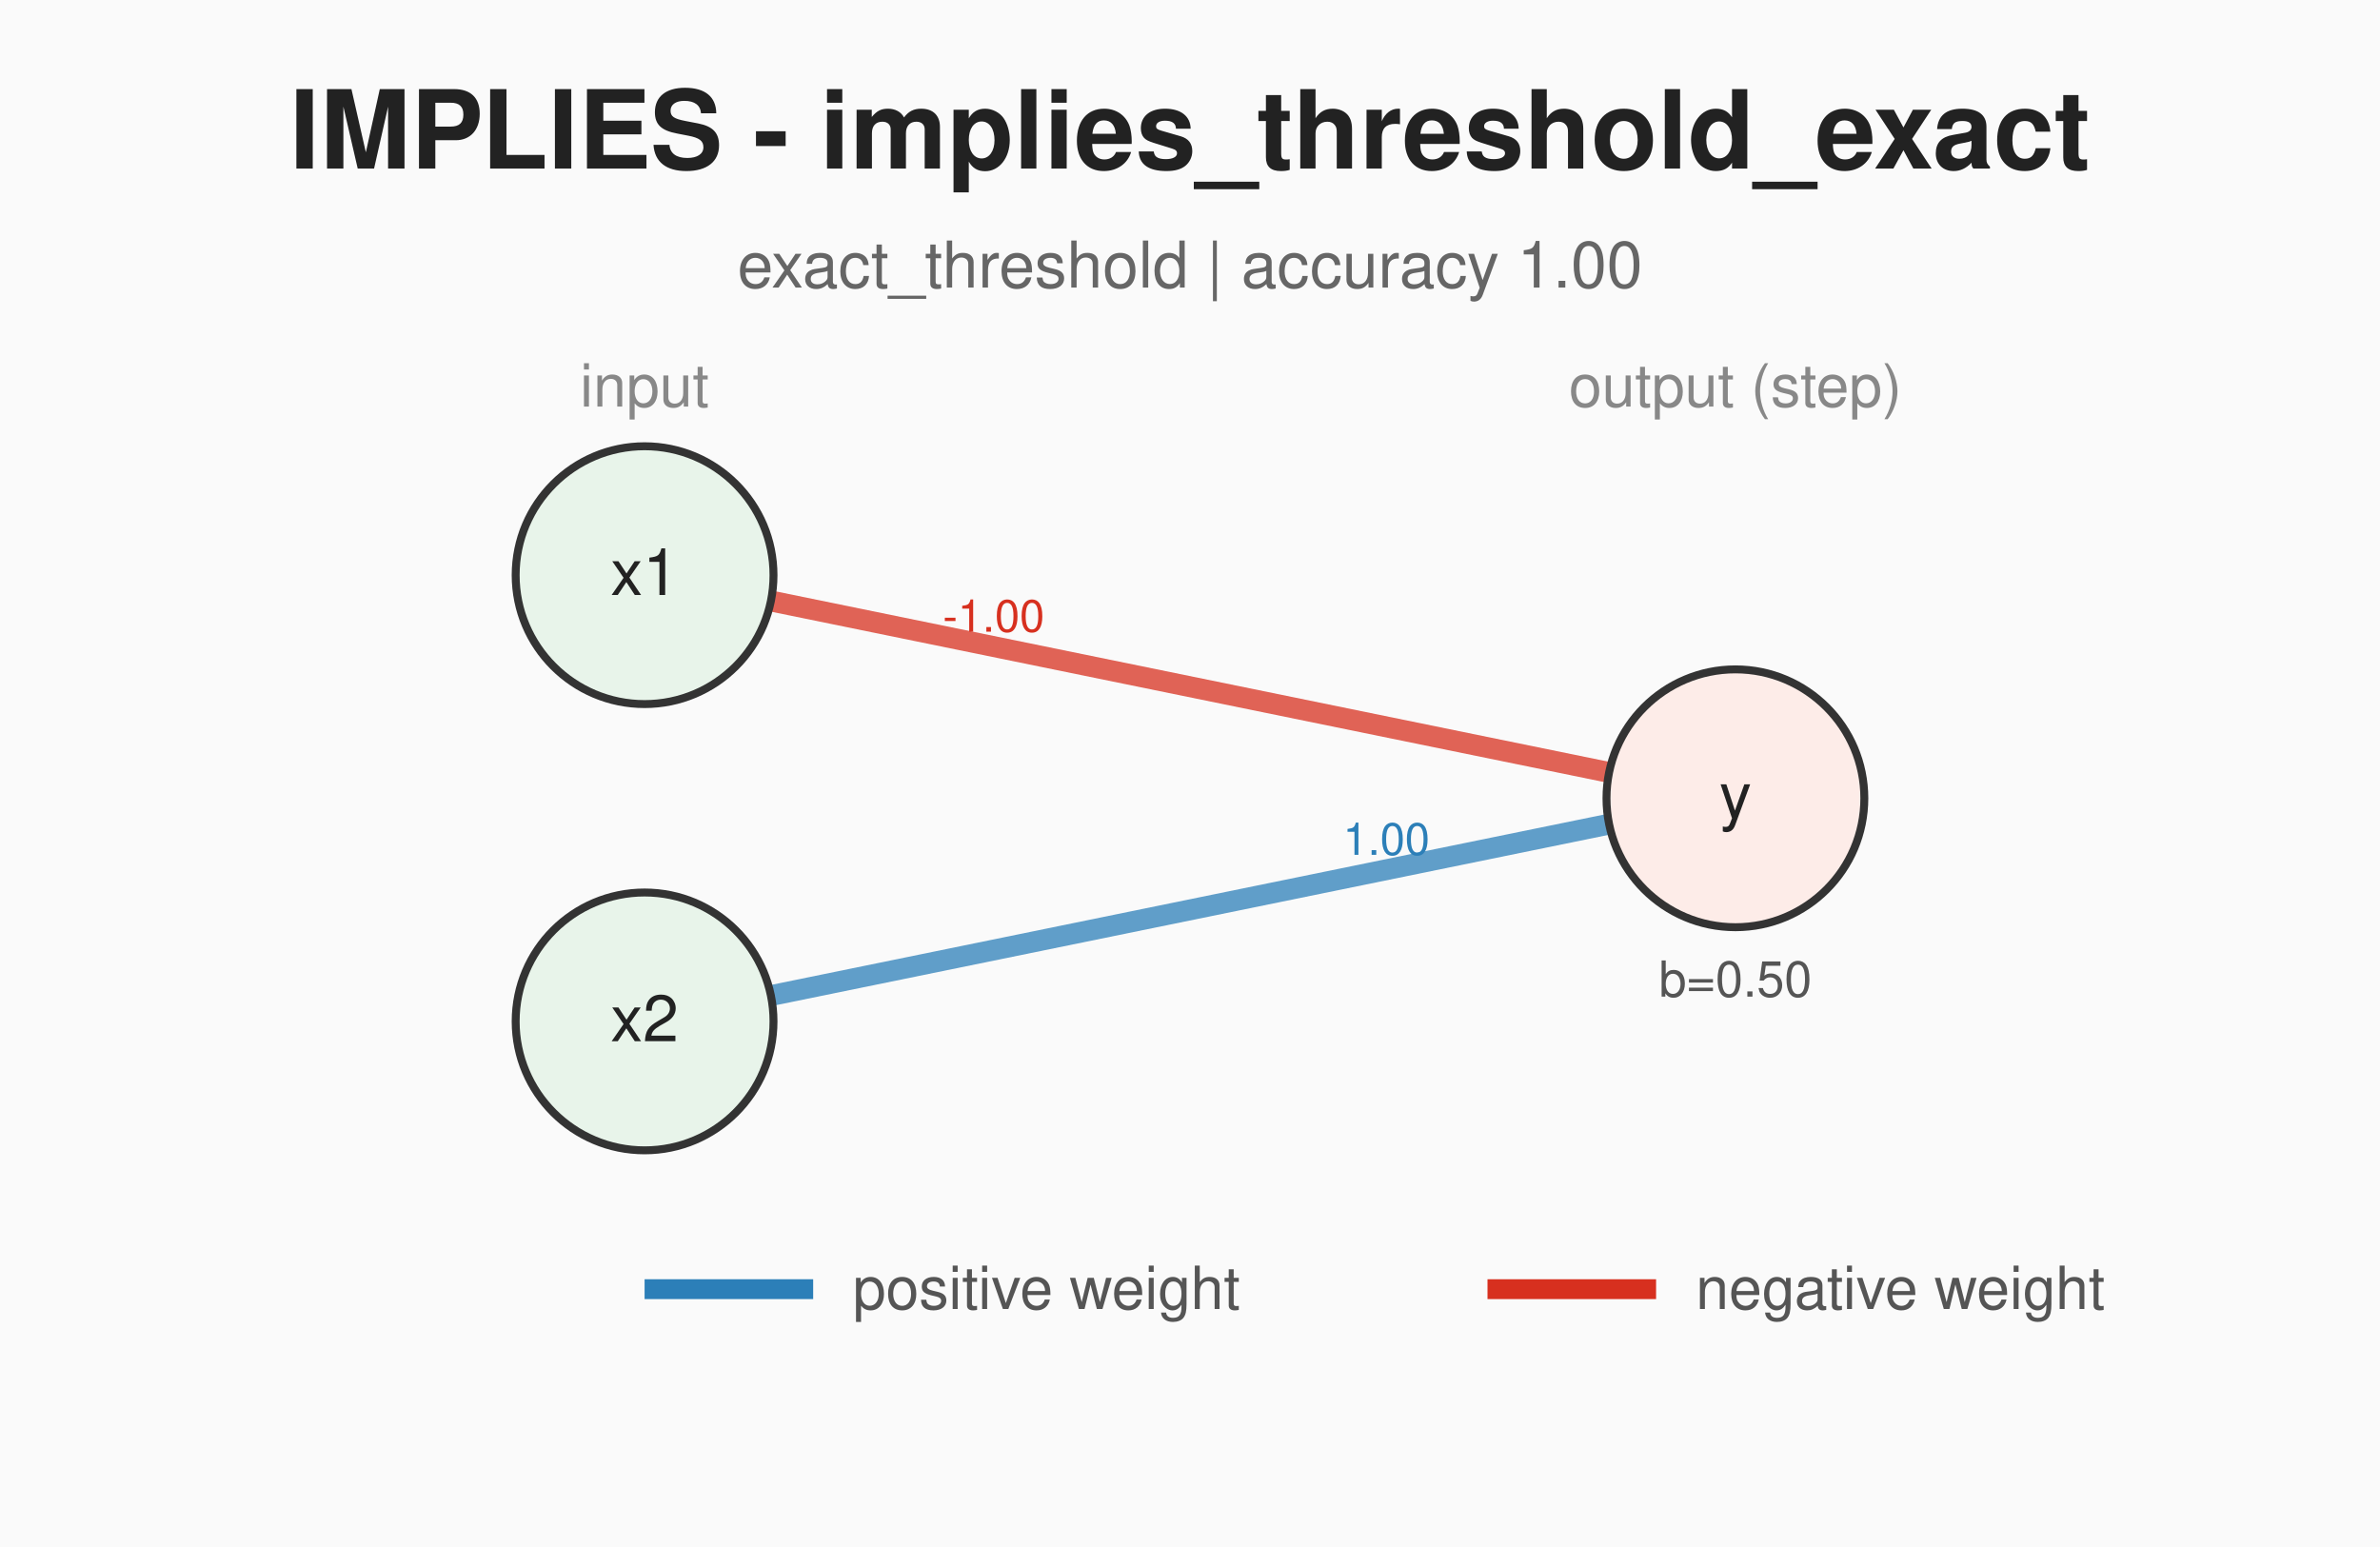
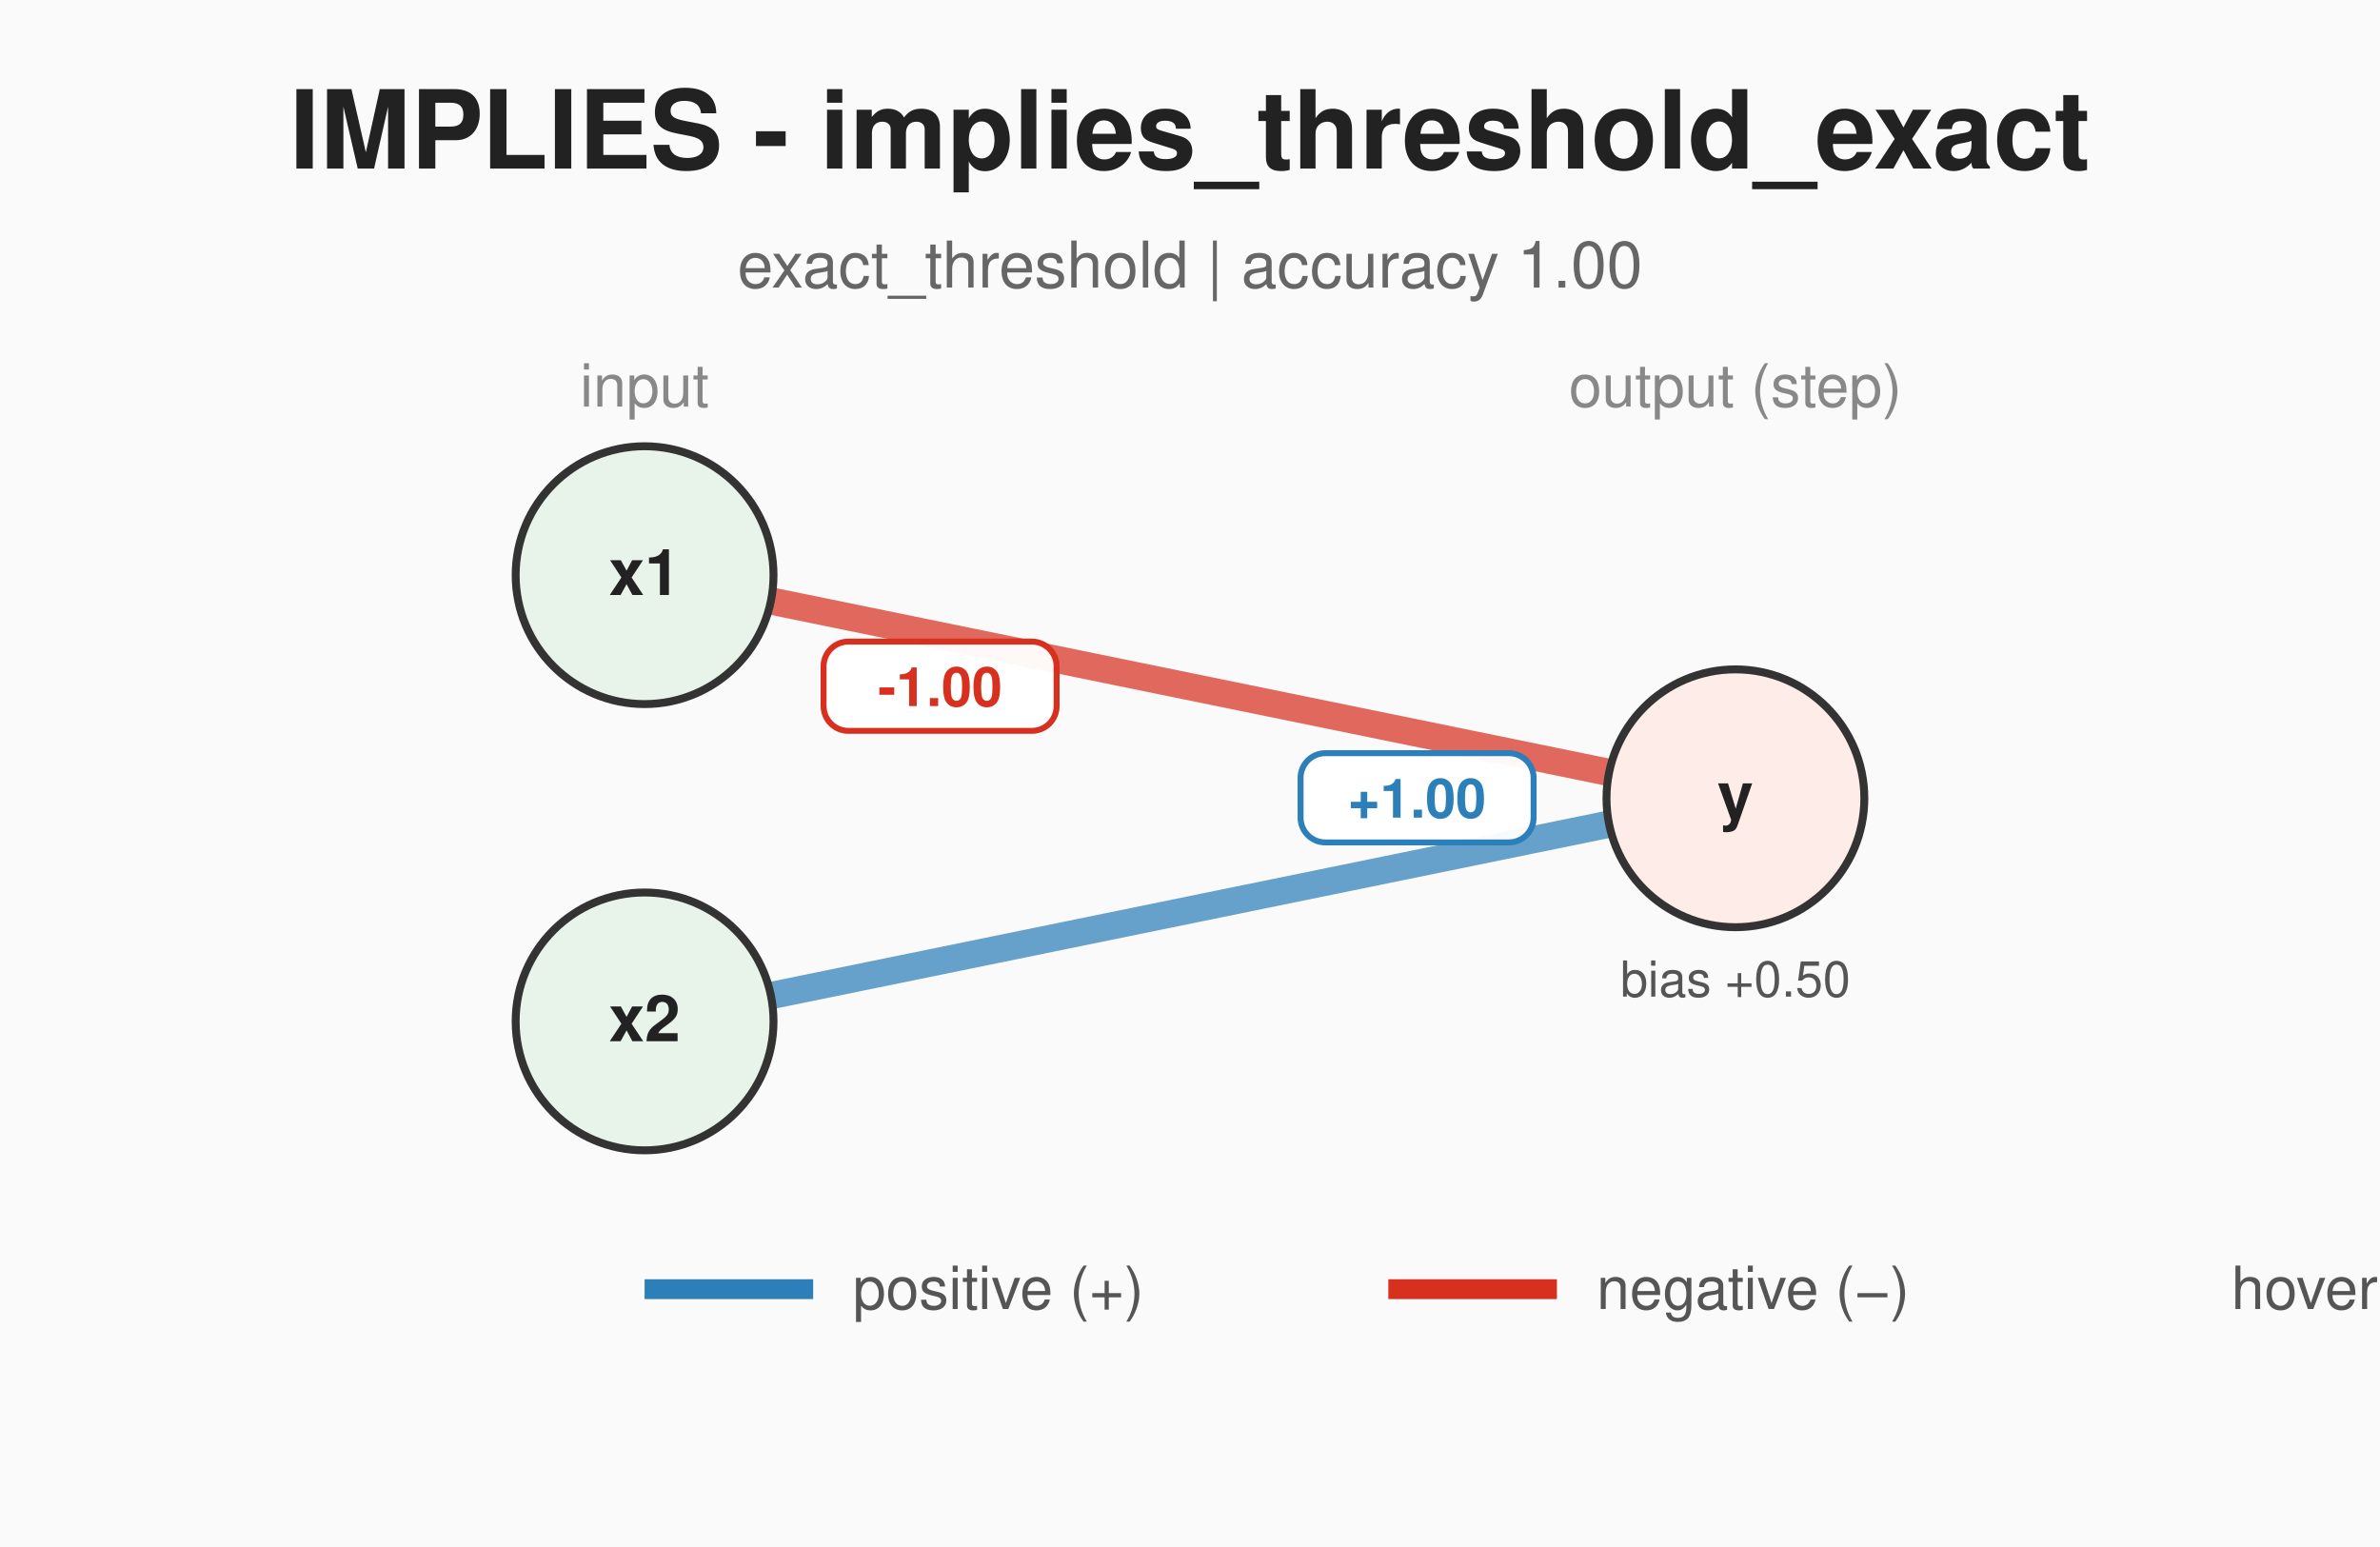
<svg xmlns="http://www.w3.org/2000/svg" width="480" height="312" viewBox="0 0 480 312" font-family="Helvetica, Arial, sans-serif">
+   <style type="text/css">
+   .edge { cursor: pointer; }
+   .edge-line { transition: stroke-width .15s, stroke-opacity .15s; }
+   .edge:hover .edge-line { stroke-opacity: 1; stroke-width: 5; }
+   .edge .wlabel { transition: opacity .15s; }
+   .edge:hover .wlabel rect { stroke-width: 2; }
+   .neuron { cursor: pointer; transition: stroke-width .15s; }
+   .neuron:hover { stroke-width: 3; }
+   .neuron.dim { opacity: .35; }
+   .edge.dim .edge-line { opacity: .2; }
+   .edge.dim .wlabel { opacity: .25; }
+   svg.hide-weights .wlabel { display: none; }
+   svg.hide-biases .bias-label { display: none; }
+ </style>
  <rect width="480" height="312" fill="#fafafa" />
  <text x="240.0" y="34" text-anchor="middle" font-size="22" font-weight="bold" fill="#222">IMPLIES - implies_threshold_exact</text>
  <text x="240.0" y="58" text-anchor="middle" font-size="13" fill="#666">exact_threshold  |  accuracy 1.00</text>
-   <line x1="130.0" y1="116.0" x2="350.0" y2="161.0" stroke="#d7301f" stroke-width="4.20" stroke-opacity="0.75" />
-   <text x="200.4" y="127.4" text-anchor="middle" font-size="9" fill="#d7301f">-1.00</text>
-   <line x1="130.0" y1="206.0" x2="350.0" y2="161.0" stroke="#2c7fb8" stroke-width="4.20" stroke-opacity="0.75" />
-   <text x="279.6" y="172.4" text-anchor="middle" font-size="9" fill="#2c7fb8">1.00</text>
-   <circle cx="130.0" cy="116.0" r="26" fill="#e8f4ea" stroke="#333333" stroke-width="1.6" />
-   <text x="130.0" y="120.0" text-anchor="middle" font-size="13" fill="#222">x1</text>
-   <circle cx="130.0" cy="206.0" r="26" fill="#e8f4ea" stroke="#333333" stroke-width="1.6" />
-   <text x="130.0" y="210.0" text-anchor="middle" font-size="13" fill="#222">x2</text>
-   <text x="130.0" y="82.0" text-anchor="middle" font-size="12" fill="#888">input</text>
-   <circle cx="350.0" cy="161.0" r="26" fill="#fdece8" stroke="#333333" stroke-width="1.6" />
-   <text x="350.0" y="165.0" text-anchor="middle" font-size="13" fill="#222">y</text>
-   <text x="350.0" y="201.0" text-anchor="middle" font-size="10" fill="#555">b=0.50</text>
-   <text x="350.0" y="82.0" text-anchor="middle" font-size="12" fill="#888">output (step)</text>
-   <line x1="130" y1="260" x2="164" y2="260" stroke="#2c7fb8" stroke-width="4" />
-   <text x="172" y="264" font-size="12" fill="#555">positive weight</text>
-   <line x1="300" y1="260" x2="334" y2="260" stroke="#d7301f" stroke-width="4" />
-   <text x="342" y="264" font-size="12" fill="#555">negative weight</text>
-   <text x="490" y="264" font-size="12" fill="#555">thickness ∝ |weight|</text>
+   <g id="diagram">
+     <g class="edge" data-layer="0" data-edge="0" data-weight="-1.0000" data-from="x1" data-to="y" data-sign="neg">
+       <line class="edge-line" x1="130.0" y1="116.0" x2="350.0" y2="161.0" stroke="#d7301f" stroke-width="5.50" stroke-opacity="0.72" />
+     </g>
+     <g class="edge" data-layer="0" data-edge="1" data-weight="1.0000" data-from="x2" data-to="y" data-sign="pos">
+       <line class="edge-line" x1="130.0" y1="206.0" x2="350.0" y2="161.0" stroke="#2c7fb8" stroke-width="5.50" stroke-opacity="0.72" />
+     </g>
+     <g class="neuron" data-neuron="x1">
+       <circle cx="130.0" cy="116.0" r="26" fill="#e8f4ea" stroke="#333333" stroke-width="1.6" />
+       <text x="130.0" y="120.0" text-anchor="middle" font-size="13" font-weight="600" fill="#222">x1</text>
+     </g>
+     <g class="neuron" data-neuron="x2">
+       <circle cx="130.0" cy="206.0" r="26" fill="#e8f4ea" stroke="#333333" stroke-width="1.6" />
+       <text x="130.0" y="210.0" text-anchor="middle" font-size="13" font-weight="600" fill="#222">x2</text>
+     </g>
+     <text x="130.0" y="82.0" text-anchor="middle" font-size="12" fill="#888">input</text>
+     <g class="neuron" data-neuron="y">
+       <circle cx="350.0" cy="161.0" r="26" fill="#fdece8" stroke="#333333" stroke-width="1.6" />
+       <text x="350.0" y="165.0" text-anchor="middle" font-size="13" font-weight="600" fill="#222">y</text>
+       <text class="bias-label" x="350.0" y="201.0" text-anchor="middle" font-size="10" fill="#555">bias +0.50</text>
+     </g>
+     <text x="350.0" y="82.0" text-anchor="middle" font-size="12" fill="#888">output (step)</text>
+     <g class="label-layer">
+       <g class="wlabel" data-edge="0" pointer-events="none">
+         <rect x="166.1" y="129.4" width="47.0" height="18" rx="5" fill="#ffffff" fill-opacity="0.95" stroke="#d7301f" stroke-width="1.2" />
+         <text x="189.6" y="142.4" text-anchor="middle" font-size="11" font-weight="700" fill="#d7301f">-1.00</text>
+       </g>
+       <g class="wlabel" data-edge="1" pointer-events="none">
+         <rect x="262.3" y="151.9" width="47.0" height="18" rx="5" fill="#ffffff" fill-opacity="0.95" stroke="#2c7fb8" stroke-width="1.2" />
+         <text x="285.8" y="164.9" text-anchor="middle" font-size="11" font-weight="700" fill="#2c7fb8">+1.00</text>
+       </g>
+     </g>
+     <line x1="130" y1="260" x2="164" y2="260" stroke="#2c7fb8" stroke-width="4" />
+     <text x="172" y="264" font-size="12" fill="#555">positive (+)</text>
+     <line x1="280" y1="260" x2="314" y2="260" stroke="#d7301f" stroke-width="4" />
+     <text x="322" y="264" font-size="12" fill="#555">negative (−)</text>
+     <text x="450" y="264" font-size="12" fill="#555">hover edge for details</text>
+   </g>
</svg>
